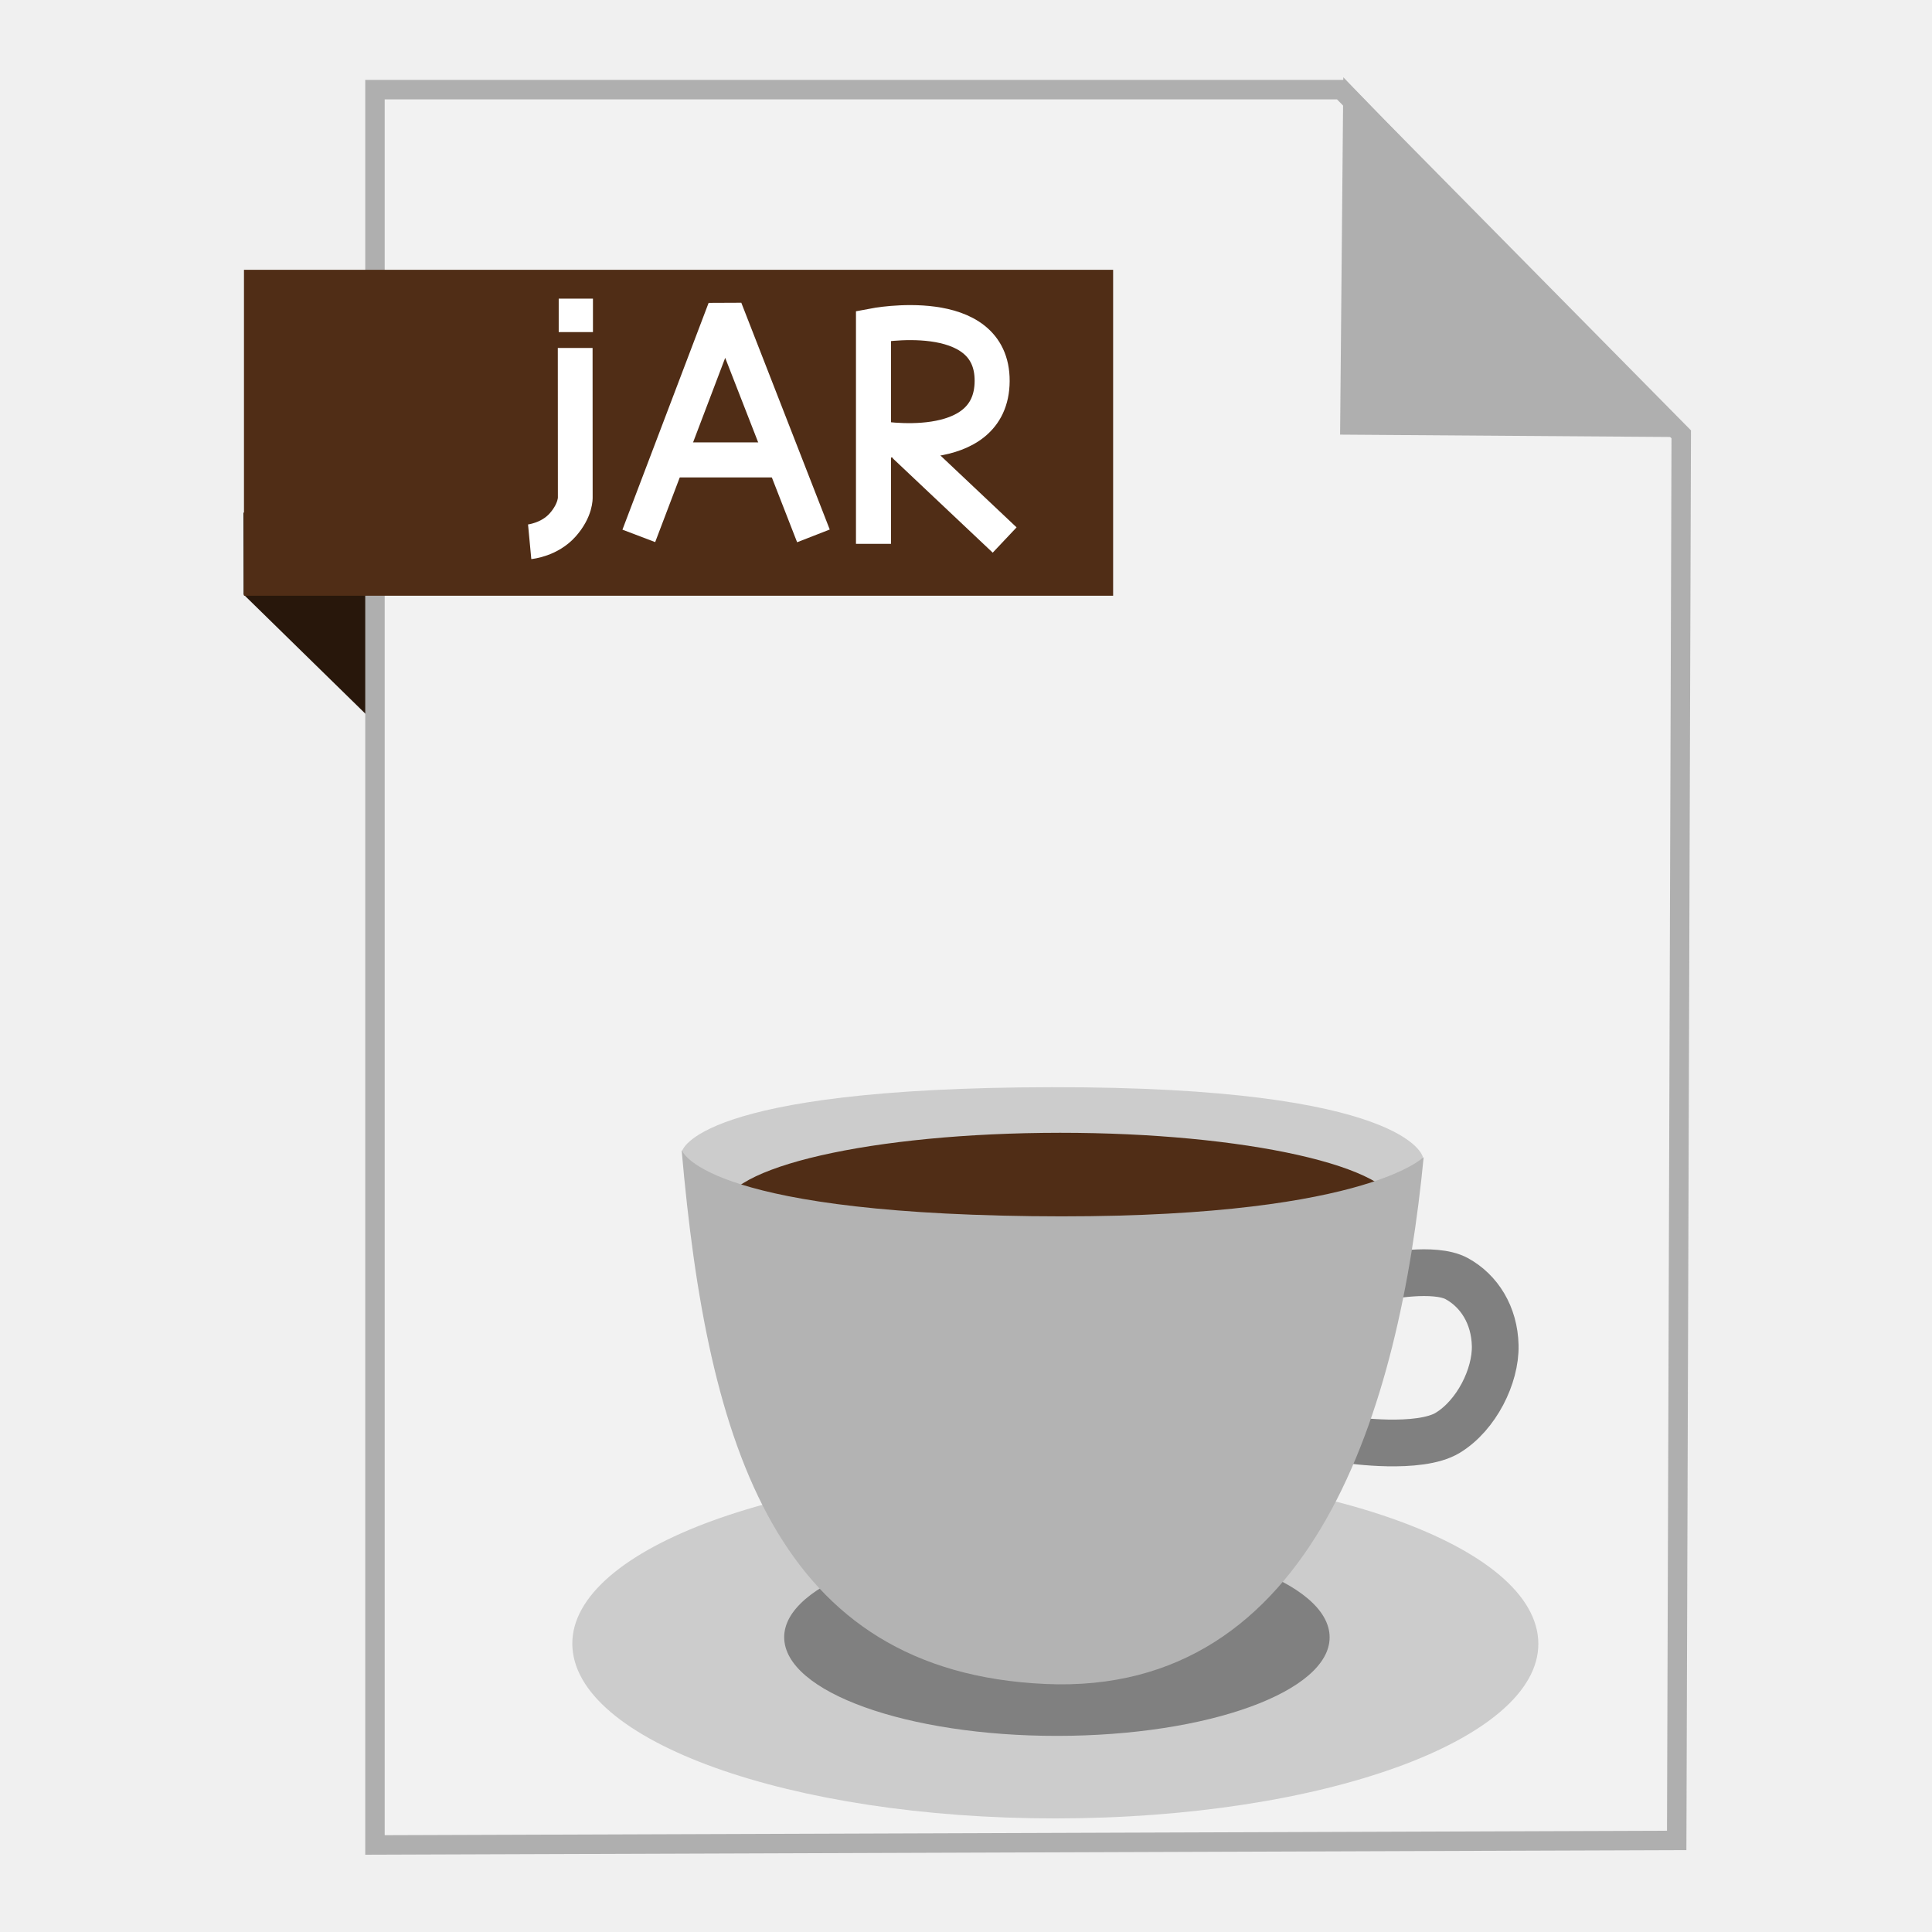
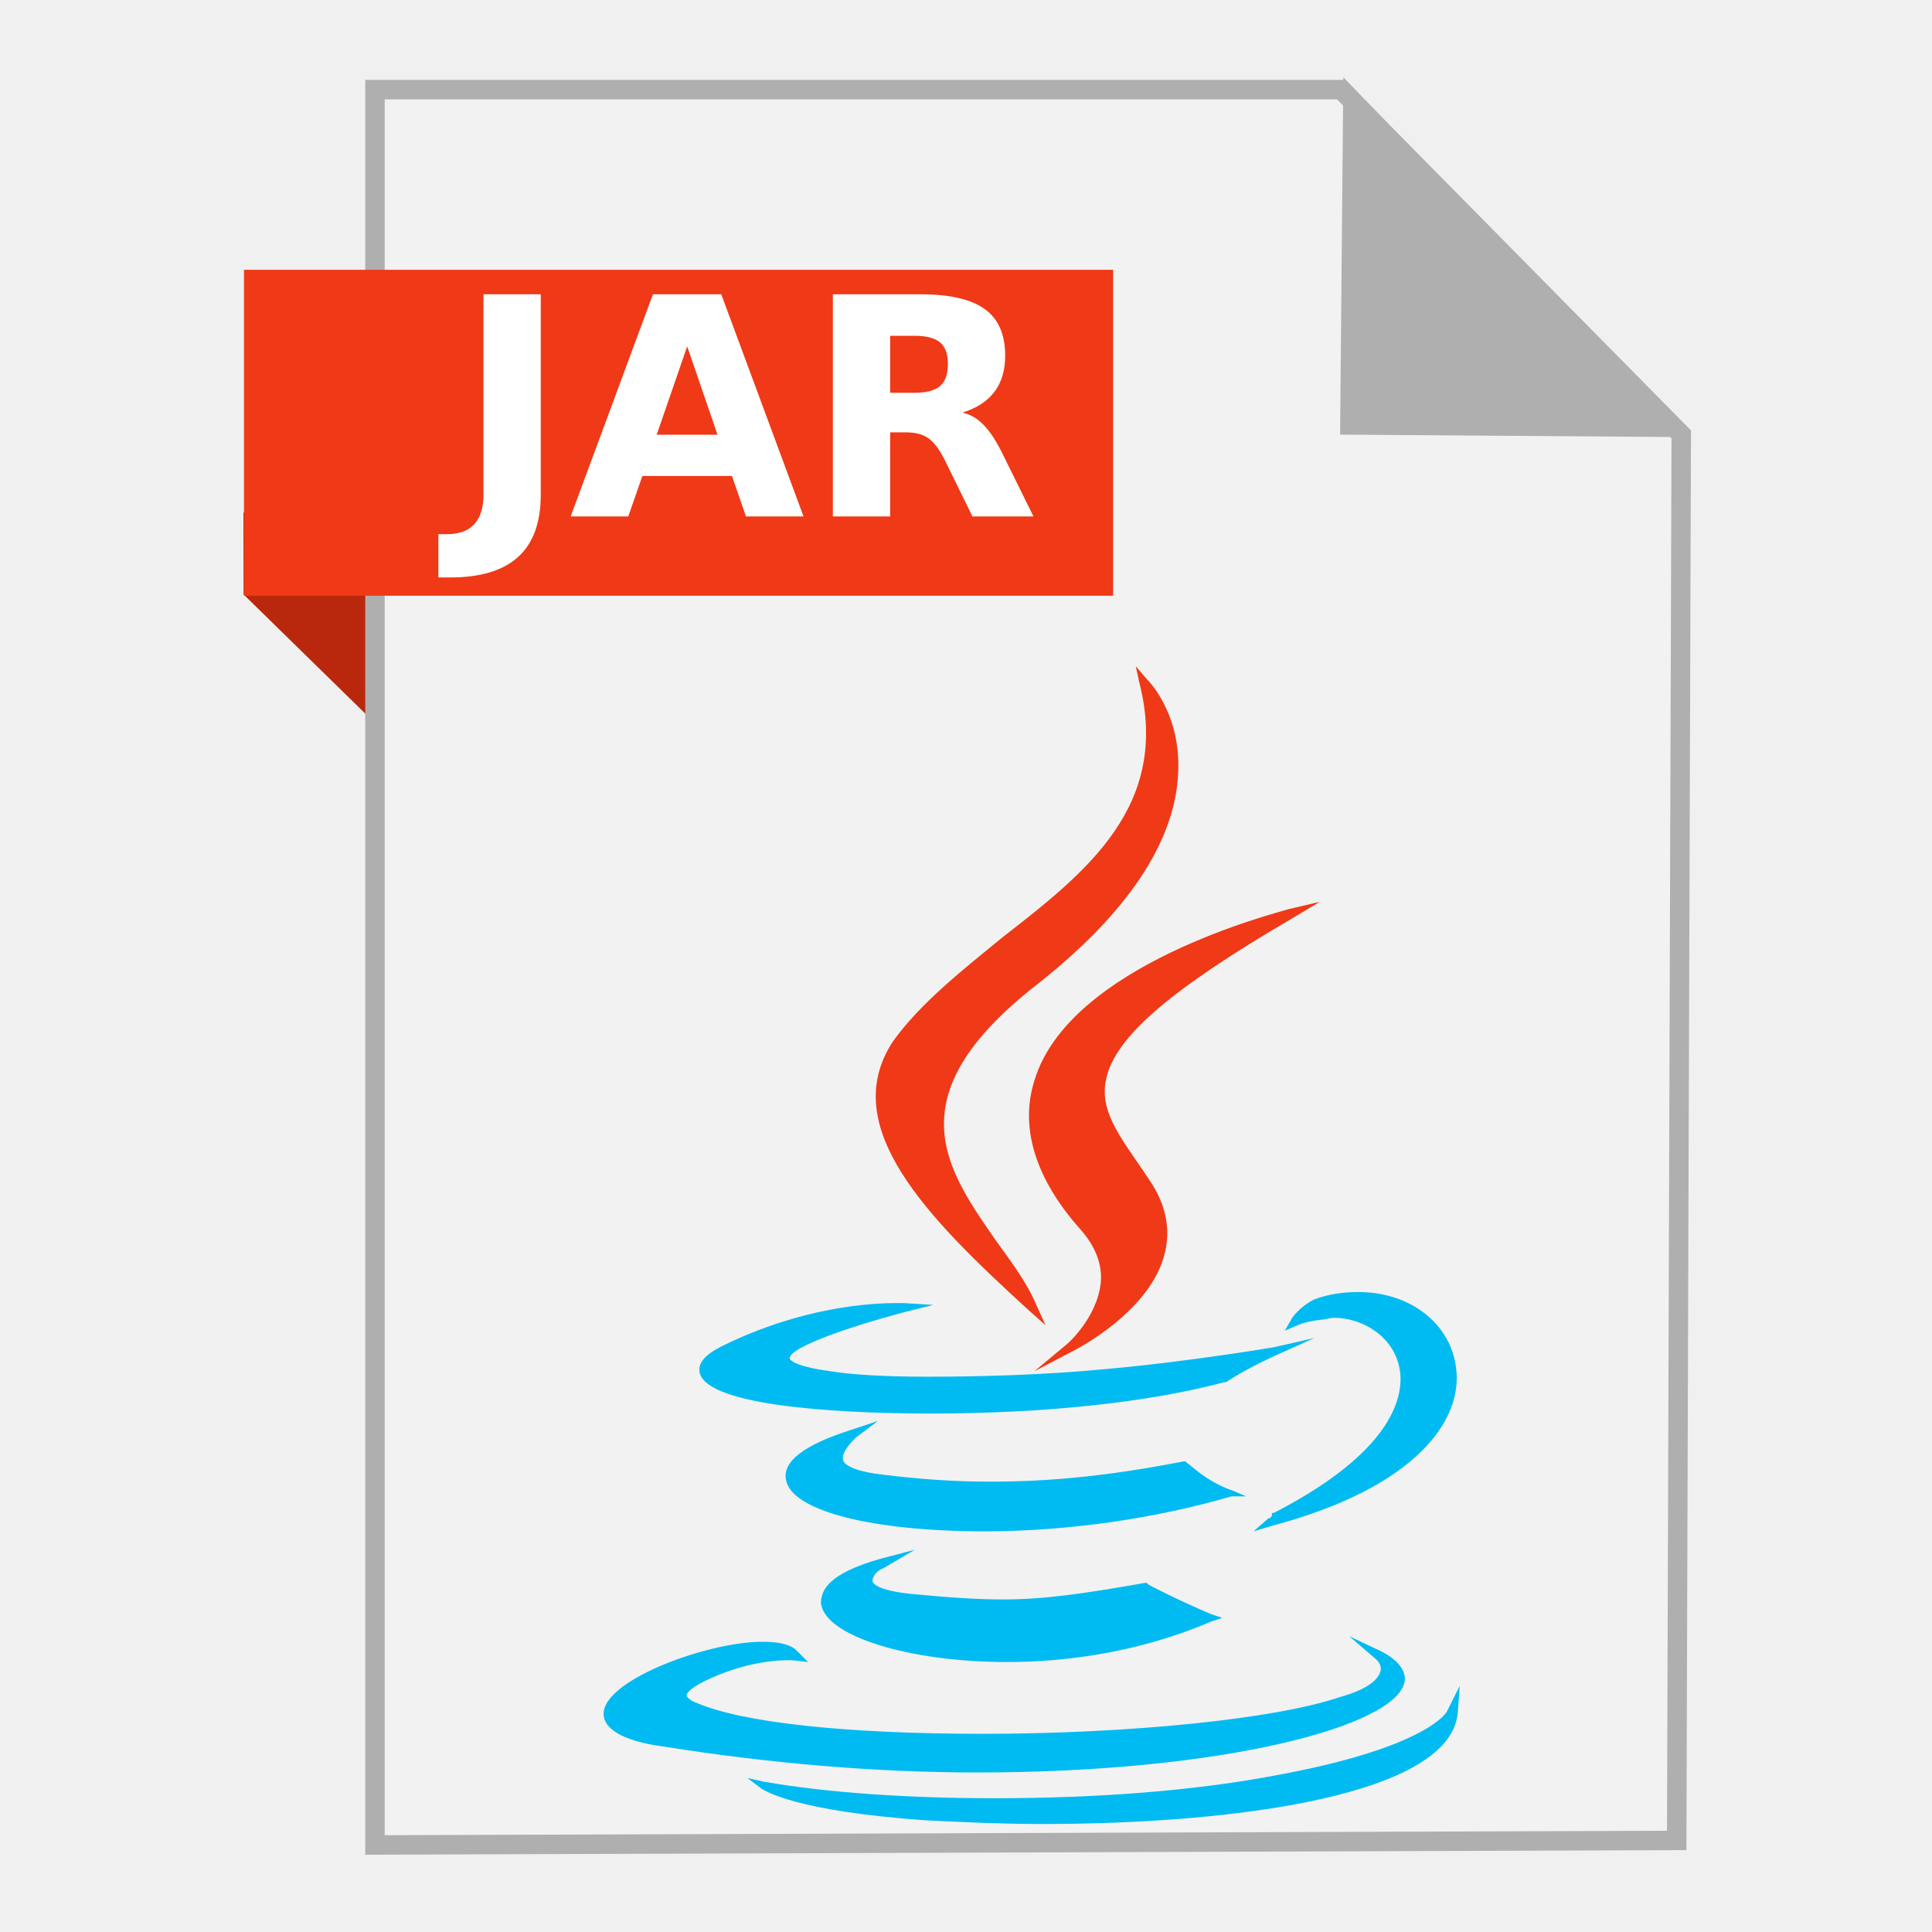
<svg xmlns="http://www.w3.org/2000/svg" width="500" height="500" id="svg2" version="1.1">
  <defs id="defs4" />
  <g id="layer1" transform="translate(0,-552.3622)">
-     <path style="fill:#28170b;fill-rule:evenodd;stroke:none;stroke-width:1px;stroke-linecap:butt;stroke-linejoin:miter;stroke-opacity:1" d="m 63.039,706.212 53.222,52.099 -1.66,-73.042 L 63,685.024 Z" id="path4230" />
-     <path style="fill:#f2f2f2;fill-rule:evenodd;stroke:#afafaf;stroke-width:5.035;stroke-linecap:butt;stroke-linejoin:miter;stroke-miterlimit:4;stroke-dasharray:none;stroke-opacity:1" d="m 97.041,1029.836 336.888,-1.174 1.174,-363.887 -88.037,-89.211 -250.025,0 z" id="path3364" />
-     <path style="fill:#afafaf;fill-opacity:1;fill-rule:evenodd;stroke:#afafaf;stroke-width:5.035;stroke-linecap:butt;stroke-linejoin:miter;stroke-miterlimit:4;stroke-dasharray:none;stroke-opacity:1" d="m 431.519,662.931 -82.164,-0.587 0.759,-83.804 z" id="path4166" />
-     <rect style="fill:#502d16;fill-opacity:1;stroke:none;stroke-width:5;stroke-miterlimit:4;stroke-dasharray:none;stroke-opacity:1" id="rect4228" width="224.936" height="84.351" x="63.14" y="622.187" />
-     <path style="fill:#cccccc;stroke:none" d="m 176.515,850.311 c 0,0 3.331,-16.45 95.678,-16.583 92.347,-0.133 96.026,18.041 96.026,18.041 l -8.221,27.553 -172.979,0.656 z" id="path3802" />
-     <path style="fill:#cccccc;fill-opacity:1;stroke:none" id="path3012" d="M 397.955,975.454 A 125,45.204 0 0 1 279.56,1022.905 125,45.204 0 0 1 148.287,980.113 125,45.204 0 0 1 266.555,932.62 125,45.204 0 0 1 397.942,975.366" />
-     <path style="fill:#808080;fill-opacity:1;stroke:none" id="path3012-3" d="m 344.014,974.782 a 70.579,25.524 0 0 1 -66.85,26.793 70.579,25.524 0 0 1 -74.121,-24.162 70.579,25.524 0 0 1 66.778,-26.816 70.579,25.524 0 0 1 74.186,24.136" />
-     <path style="fill:#502d16;fill-opacity:1;stroke:none" id="path3012-3-6" d="m 361.618,864.302 a 87.308,19.784 0 0 1 -82.694,20.767 87.308,19.784 0 0 1 -91.689,-18.728 87.308,19.784 0 0 1 82.605,-20.785 87.308,19.784 0 0 1 91.769,18.708" />
-     <path style="fill:none;stroke:#808080;stroke-width:12.095;stroke-linecap:butt;stroke-linejoin:miter;stroke-miterlimit:4;stroke-dasharray:none;stroke-opacity:1" d="m 349.169,925.021 c 0,0 18.078,2.672 25.513,-1.856 7.435,-4.528 12.453,-14.674 12.276,-22.566 -0.177,-7.892 -4.146,-14.149 -9.957,-17.327 -5.811,-3.178 -19.019,-0.464 -19.019,-0.464" id="path3822" />
-     <path style="fill:#b3b3b3;stroke:none" d="m 176.401,849.939 c 6.706,76.756 24.532,135.109 94.167,138.235 69.635,3.127 91.613,-71.641 97.878,-136.38 0,0 -15.781,16.388 -101.589,15.308 -85.808,-1.08 -90.456,-17.163 -90.456,-17.163 z" id="path3800" />
-     <g transform="translate(15.56613,337.7511)" id="g4395-3">
-       <path id="path4231-3" d="m 121.512,354.819 c 0,0 5.12,-0.482 8.557,-4.373 3.438,-3.89 3.243,-7.146 3.243,-7.146 l -0.019,-38.636" style="fill:none;fill-rule:evenodd;stroke:#ffffff;stroke-width:9;stroke-linecap:butt;stroke-linejoin:miter;stroke-miterlimit:4;stroke-dasharray:none;stroke-opacity:1" />
-       <rect y="291.901" x="129.028" height="8.654" width="8.86" id="rect4248-7" style="fill:#ffffff;fill-opacity:1;stroke:none;stroke-width:9;stroke-linecap:butt;stroke-linejoin:miter;stroke-miterlimit:4;stroke-dasharray:none;stroke-opacity:1" />
-     </g>
-     <g id="g4265" transform="matrix(1.007092,0,0,1.007092,-756.8648,-10.173)">
-       <path id="path4255" d="m 915.694,696.283 22.146,-58.278 22.728,58.278" style="fill:none;fill-rule:evenodd;stroke:#ffffff;stroke-width:9;stroke-linecap:butt;stroke-linejoin:bevel;stroke-miterlimit:4;stroke-dasharray:none;stroke-opacity:1" />
-       <path id="path4257" d="m 924.581,676.76 25.788,0" style="fill:none;fill-rule:evenodd;stroke:#ffffff;stroke-width:9;stroke-linecap:butt;stroke-linejoin:miter;stroke-miterlimit:4;stroke-dasharray:none;stroke-opacity:1" />
-     </g>
-     <g id="g4263" transform="translate(-158.3958,-42.80409)">
-       <path id="path4259-2" d="m 384.452,735.91 0,-56.441 c 0,0 30.819,-5.942 30.711,14.318 -0.108,20.26 -30.088,14.733 -30.088,14.733" style="fill:none;fill-rule:evenodd;stroke:#ffffff;stroke-width:9.064;stroke-linecap:butt;stroke-linejoin:miter;stroke-miterlimit:4;stroke-dasharray:none;stroke-opacity:1" />
-       <path id="path3393" d="m 392.464,710.445 25.934,24.477" style="fill:none;fill-rule:evenodd;stroke:#ffffff;stroke-width:9;stroke-linecap:butt;stroke-linejoin:miter;stroke-miterlimit:4;stroke-dasharray:none;stroke-opacity:1" />
+     <g id="g4279">
+       <path id="path4230" d="m 63.039,706.212 53.222,52.099 -1.66,-73.042 L 63,685.024 Z" style="fill:#b9280c;fill-opacity:1;fill-rule:evenodd;stroke:none;stroke-width:1px;stroke-linecap:butt;stroke-linejoin:miter;stroke-opacity:1" />
+       <path id="path3364" d="m 97.041,1029.836 336.888,-1.174 1.174,-363.887 -88.037,-89.211 -250.025,0 z" style="fill:#f2f2f2;fill-rule:evenodd;stroke:#afafaf;stroke-width:5.035;stroke-linecap:butt;stroke-linejoin:miter;stroke-miterlimit:4;stroke-dasharray:none;stroke-opacity:1" />
+       <path id="path4166" d="m 431.519,662.931 -82.164,-0.587 0.759,-83.804 z" style="fill:#afafaf;fill-opacity:1;fill-rule:evenodd;stroke:#afafaf;stroke-width:5.035;stroke-linecap:butt;stroke-linejoin:miter;stroke-miterlimit:4;stroke-dasharray:none;stroke-opacity:1" />
+       <rect y="622.187" x="63.14" height="84.351" width="224.936" id="rect4228" style="fill:#f03916;fill-opacity:1;stroke:none;stroke-width:5;stroke-miterlimit:4;stroke-dasharray:none;stroke-opacity:1" />
+       <g transform="matrix(0.6658727,0,0,0.6658727,69.85959,277.8539)" id="g4172">
+         <path d="m 238.483,1021.734 12.162,-7.154 -13.593,3.577 c -20.032,5.723 -22.893,12.162 -22.893,17.17 1.431,12.878 34.34,22.893 72.258,22.893 20.032,0 49.364,-2.862 79.412,-15.739 l 4.293,-1.431 -4.293,-1.431 c -13.593,-5.723 -24.324,-11.447 -24.324,-11.447 l -0.715,-0.715 -0.715,0 c -24.324,4.293 -39.348,6.439 -55.087,6.439 -10.016,0 -20.747,-0.715 -35.771,-2.146 -13.593,-1.431 -15.024,-4.293 -15.024,-5.008 0,-2.146 2.146,-4.293 4.293,-5.008 z" style="fill:#00bbf2;fill-opacity:1" id="path11" />
+         <path d="m 379.421,993.832 -5.008,-2.146 c -10.731,-3.577 -17.17,-10.731 -17.886,-10.731 l -0.715,-0.715 -0.715,0 c -29.332,5.723 -52.226,7.87 -75.119,7.87 -12.878,0 -25.755,-0.715 -42.925,-2.862 -11.447,-1.431 -14.308,-4.293 -14.308,-5.723 -0.715,-2.862 3.577,-7.154 5.008,-8.585 l 8.585,-6.439 -10.731,3.577 c -17.886,5.723 -26.471,12.162 -25.04,19.316 2.146,12.162 33.625,20.032 77.266,20.032 32.194,0 66.534,-5.008 95.866,-13.593 l 5.723,0 z" style="fill:#00bbf2;fill-opacity:1" id="path13" />
+         <path d="m 297.148,832.147 c -5.723,17.886 0,37.917 17.886,57.949 5.723,6.439 8.585,13.593 7.87,20.747 -1.431,13.593 -12.878,23.609 -12.878,23.609 l -12.878,10.731 15.024,-7.87 c 1.431,-0.715 30.763,-15.739 35.771,-38.633 2.146,-9.3 0,-18.601 -5.723,-27.186 l -2.862,-4.293 c -9.3,-13.593 -17.17,-23.609 -14.308,-35.771 3.577,-16.455 25.755,-35.056 72.258,-62.242 l 10.731,-6.439 -12.162,2.862 c -4.293,1.431 -85.135,21.463 -98.728,66.534 z" style="fill:#f03916;fill-opacity:1" id="path15" />
+         <path d="m 274.97,1101.145 c 95.151,0 162.401,-17.886 165.978,-35.056 0.715,-2.862 -0.715,-7.87 -9.3,-12.162 l -12.162,-5.723 10.016,8.585 c 0,0 2.862,2.146 2.146,5.008 -0.715,2.146 -2.862,6.439 -15.739,10.016 -25.04,8.585 -82.273,14.308 -138.792,14.308 -52.941,0 -93.72,-4.293 -111.606,-12.162 -2.146,-0.715 -3.577,-2.146 -3.577,-2.862 0.715,-3.577 15.739,-10.016 26.471,-12.162 7.154,-1.431 11.447,-1.431 13.593,-1.431 0.715,0 0.715,0 0.715,0 l 6.439,0.715 -5.008,-5.008 c -2.862,-2.146 -7.154,-2.862 -12.878,-2.862 -20.747,0 -60.095,14.309 -61.526,27.186 -0.715,6.439 7.154,11.447 23.609,13.593 40.779,6.439 81.558,10.016 121.622,10.016 l 0,0 z" style="fill:#00bbf2;fill-opacity:1" id="path17" />
+         <path d="m 257.084,961.638 c 43.641,0 84.42,-4.293 113.752,-12.162 l 0.715,0 c 8.585,-5.723 20.032,-10.731 20.032,-10.731 l 14.308,-6.439 -15.739,3.577 c 0,0 -33.625,5.723 -66.534,8.585 -22.893,2.146 -47.218,2.862 -67.965,2.862 -15.739,0 -29.332,-0.715 -37.917,-2.146 -15.739,-2.146 -15.739,-5.008 -15.739,-5.008 0,-4.293 22.893,-12.162 44.356,-17.886 l 11.447,-2.862 -11.447,-0.715 c 0,0 -1.431,0 -2.862,0 -10.016,0 -36.486,1.431 -67.25,16.455 -2.862,1.431 -10.016,5.008 -9.3,10.016 1.431,12.878 49.364,16.455 90.143,16.455 z" style="fill:#00bbf2;fill-opacity:1" id="path19" />
+         <path d="m 397.307,924.436 -2.862,5.008 5.008,-2.146 c 0,0 2.862,-1.431 9.3,-2.146 1.431,0 2.862,-0.715 5.008,-0.715 10.016,0 22.178,6.439 25.04,18.601 2.146,8.585 1.431,31.479 -48.649,57.234 l -0.715,0 0,0.716 c 0,0.715 -0.715,1.431 -1.431,1.431 l -5.723,5.008 7.154,-2.146 c 56.518,-15.024 74.404,-41.494 71.542,-61.526 -2.146,-17.17 -17.886,-29.332 -37.917,-29.332 -5.723,0 -11.447,0.715 -17.17,2.862 -5.723,2.862 -8.585,7.154 -8.585,7.154 z" style="fill:#00bbf2;fill-opacity:1" id="path21" />
+         <path d="m 295.002,921.574 6.439,5.723 -3.577,-7.87 c -3.577,-8.585 -10.016,-17.17 -15.739,-25.04 -19.316,-27.901 -39.348,-55.803 15.024,-98.728 35.771,-27.901 54.372,-55.803 55.803,-82.273 1.431,-23.609 -11.447,-36.486 -12.162,-37.202 l -4.293,-5.008 1.431,6.439 c 12.162,47.933 -20.747,73.688 -52.941,98.728 -15.739,12.878 -32.194,25.755 -42.925,40.779 -21.463,32.909 12.878,67.965 52.941,104.452 z" style="fill:#f03916;fill-opacity:1" id="path23" />
+         <path d="m 457.402,1077.536 c 0,0 -7.154,13.593 -64.388,24.324 -32.909,6.439 -71.542,9.3 -111.606,9.3 -32.909,0 -65.103,-2.146 -89.428,-6.439 l -6.439,-1.431 5.723,4.293 c 1.431,0.716 12.878,8.585 63.672,12.162 14.308,0.716 30.048,1.431 45.072,1.431 l 0,0 c 76.55,0 159.539,-11.447 161.685,-43.641 l 0.715,-10.016 -5.008,10.016 z" style="fill:#00bbf2;fill-opacity:1" id="path25" />
+       </g>
+       <g id="flowRoot4182" style="font-style:normal;font-weight:normal;font-size:40px;line-height:125%;font-family:sans-serif;letter-spacing:0px;word-spacing:0px;fill:#ffffff;fill-opacity:1;stroke:none;stroke-width:1px;stroke-linecap:butt;stroke-linejoin:miter;stroke-opacity:1" transform="matrix(1.126711,0,0,1.126711,-0.9790616,523.2112)">
+         <path id="path4191" style="font-style:normal;font-variant:normal;font-weight:bold;font-stretch:normal;font-size:70px;font-family:sans-serif;-inkscape-font-specification:'sans-serif Bold';fill:#ffffff" d="m 111.92,93.467 13.159,0 0,46.074 q 0,9.536 -5.195,14.253 -5.161,4.717 -15.654,4.717 l -2.666,0 0,-9.946 2.051,0 q 4.102,0 6.187,-2.29 2.119,-2.29 2.119,-6.733 l 0,-46.074 z" />
+         <path id="path4193" style="font-style:normal;font-variant:normal;font-weight:bold;font-stretch:normal;font-size:70px;font-family:sans-serif;-inkscape-font-specification:'sans-serif Bold';fill:#ffffff" d="m 169,135.2 -20.576,0 -3.247,9.297 -13.228,0 18.901,-51.03 15.688,0 18.901,51.03 -13.228,0 L 169,135.2 Z m -17.295,-9.468 13.979,0 -6.973,-20.303 -7.007,20.303 z" />
+         <path id="path4195" style="font-style:normal;font-variant:normal;font-weight:bold;font-stretch:normal;font-size:70px;font-family:sans-serif;-inkscape-font-specification:'sans-serif Bold';fill:#ffffff" d="m 210.87,116.094 q 4.136,0 5.913,-1.538 1.812,-1.538 1.812,-5.059 0,-3.486 -1.812,-4.99 -1.777,-1.504 -5.913,-1.504 l -5.537,0 0,13.091 5.537,0 z m -5.537,9.092 0,19.312 -13.159,0 0,-51.03 20.098,0 q 10.083,0 14.766,3.384 4.717,3.384 4.717,10.698 0,5.059 -2.461,8.306 -2.427,3.247 -7.349,4.785 2.7,0.615 4.819,2.803 2.153,2.153 4.341,6.562 l 7.144,14.492 -14.014,0 -6.221,-12.681 q -1.88,-3.828 -3.828,-5.229 -1.914,-1.401 -5.127,-1.401 l -3.726,0 z" />
+       </g>
    </g>
  </g>
</svg>
